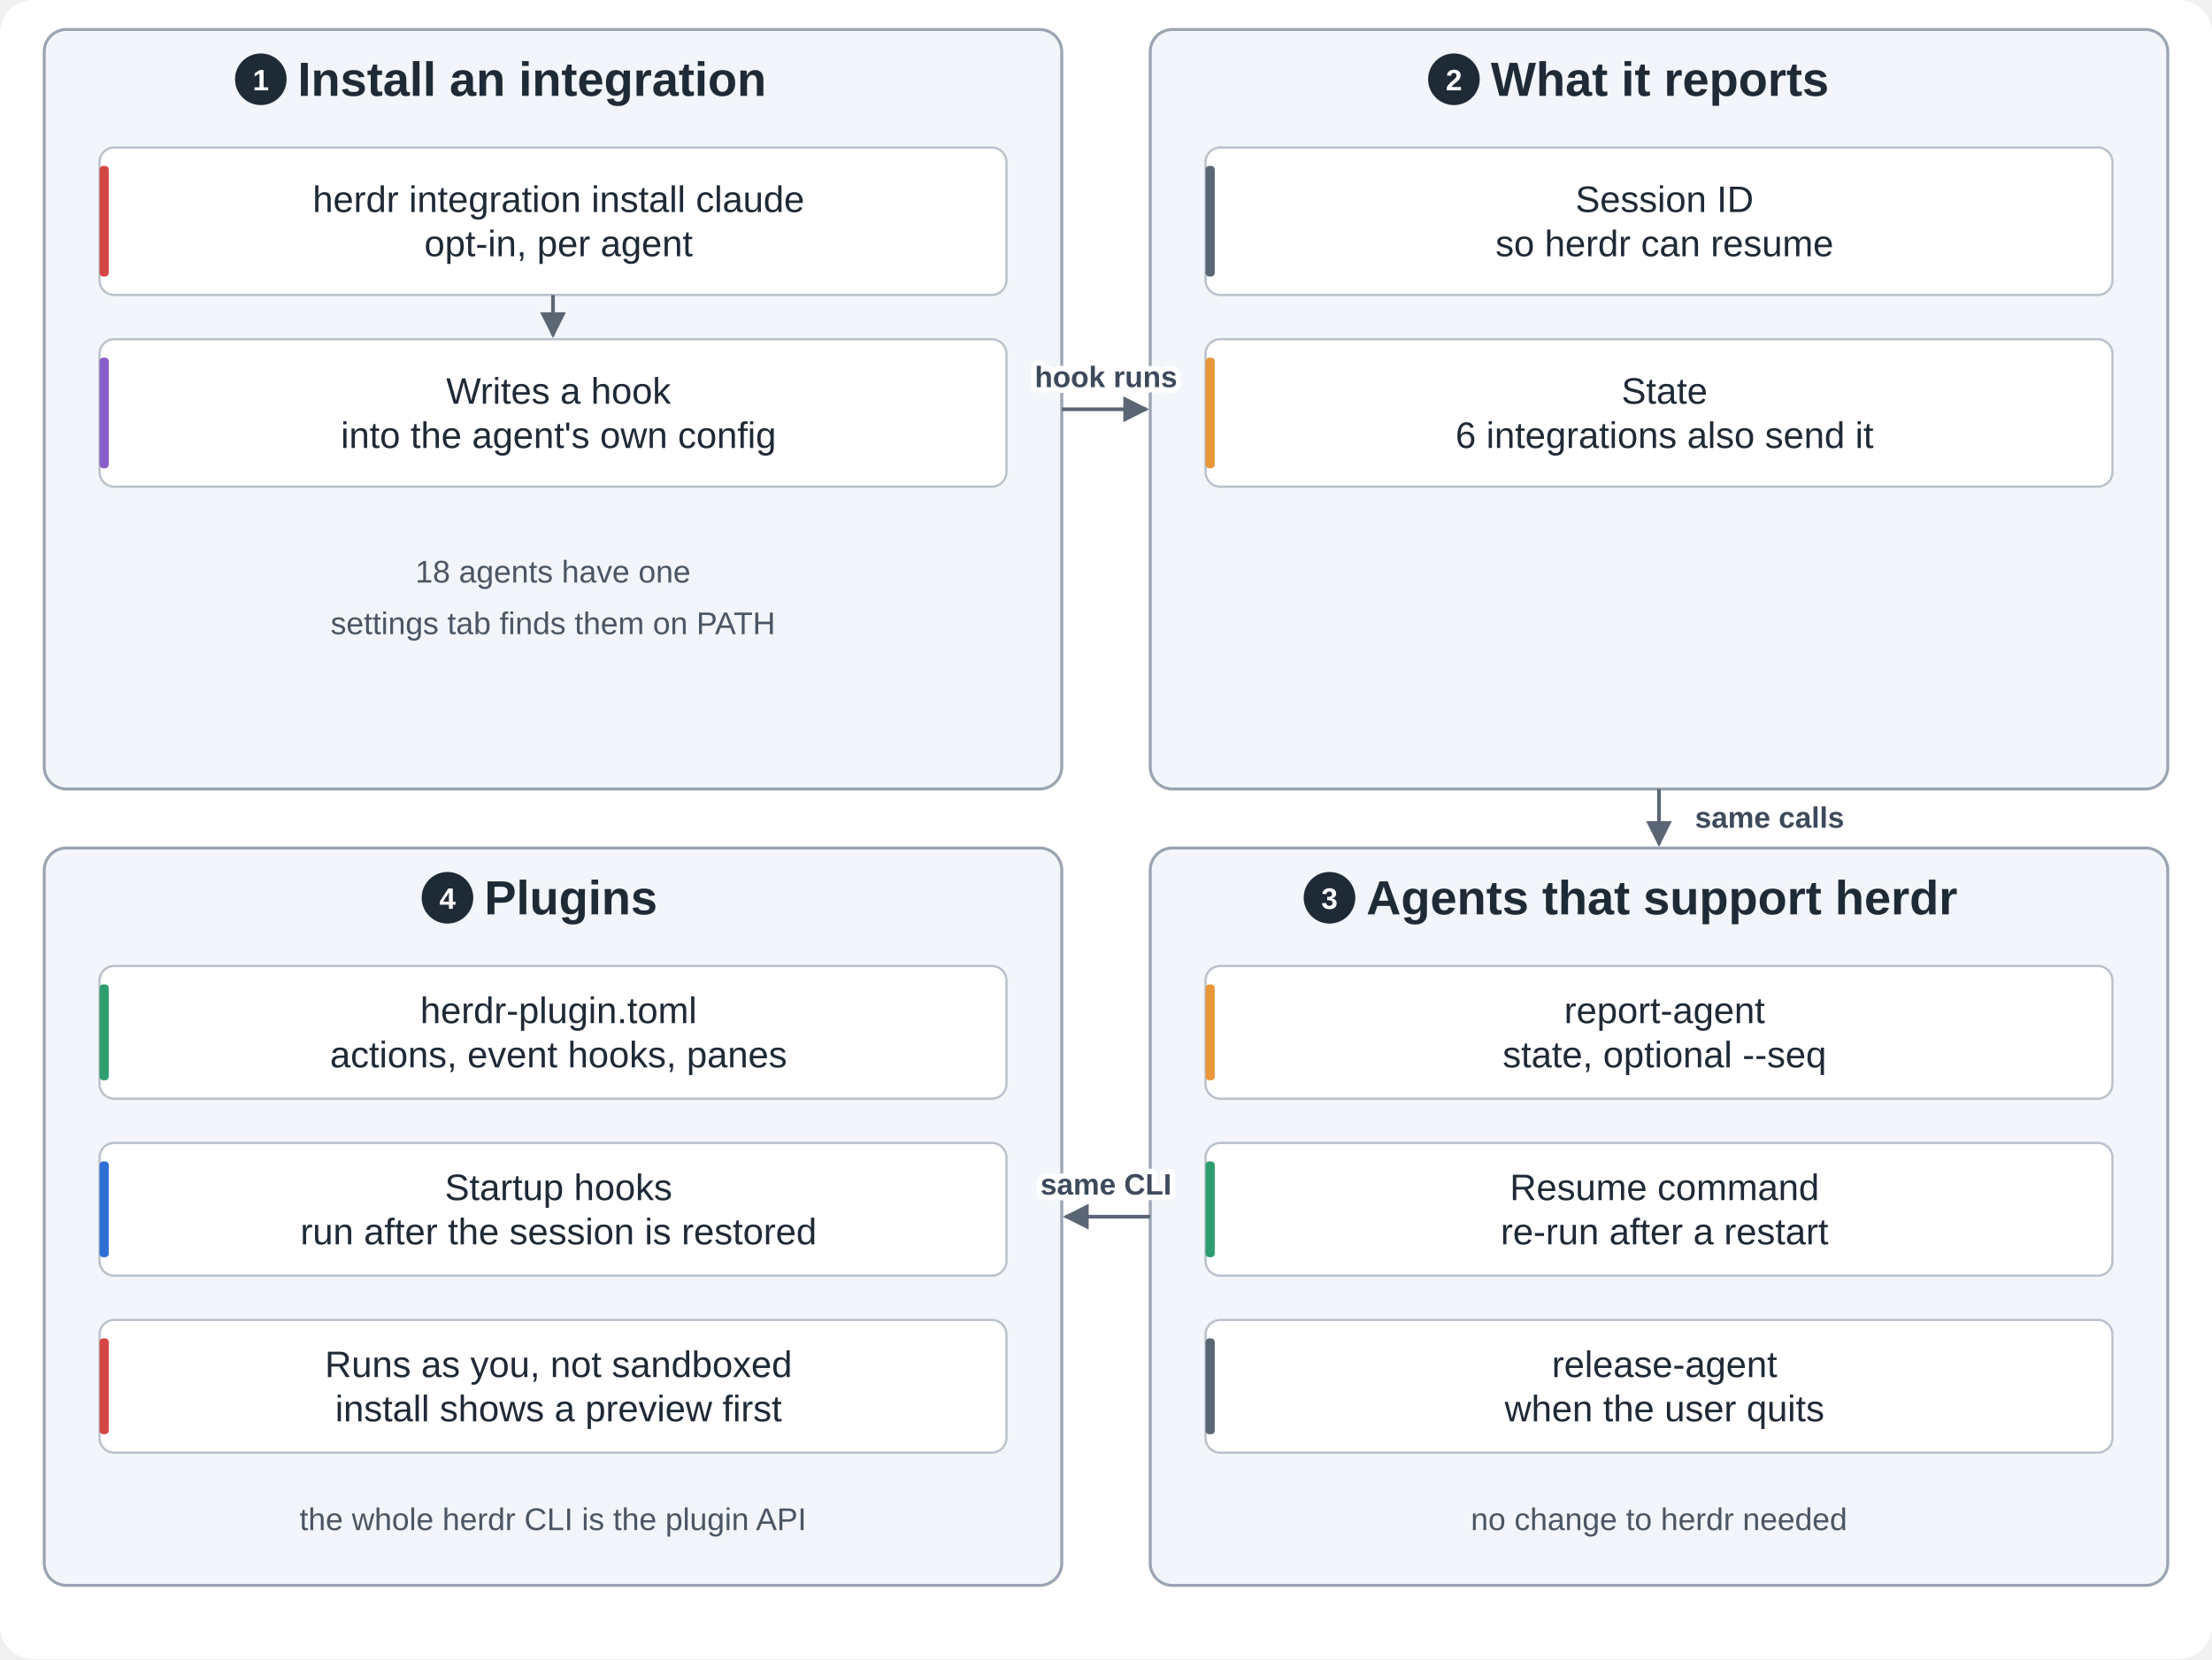
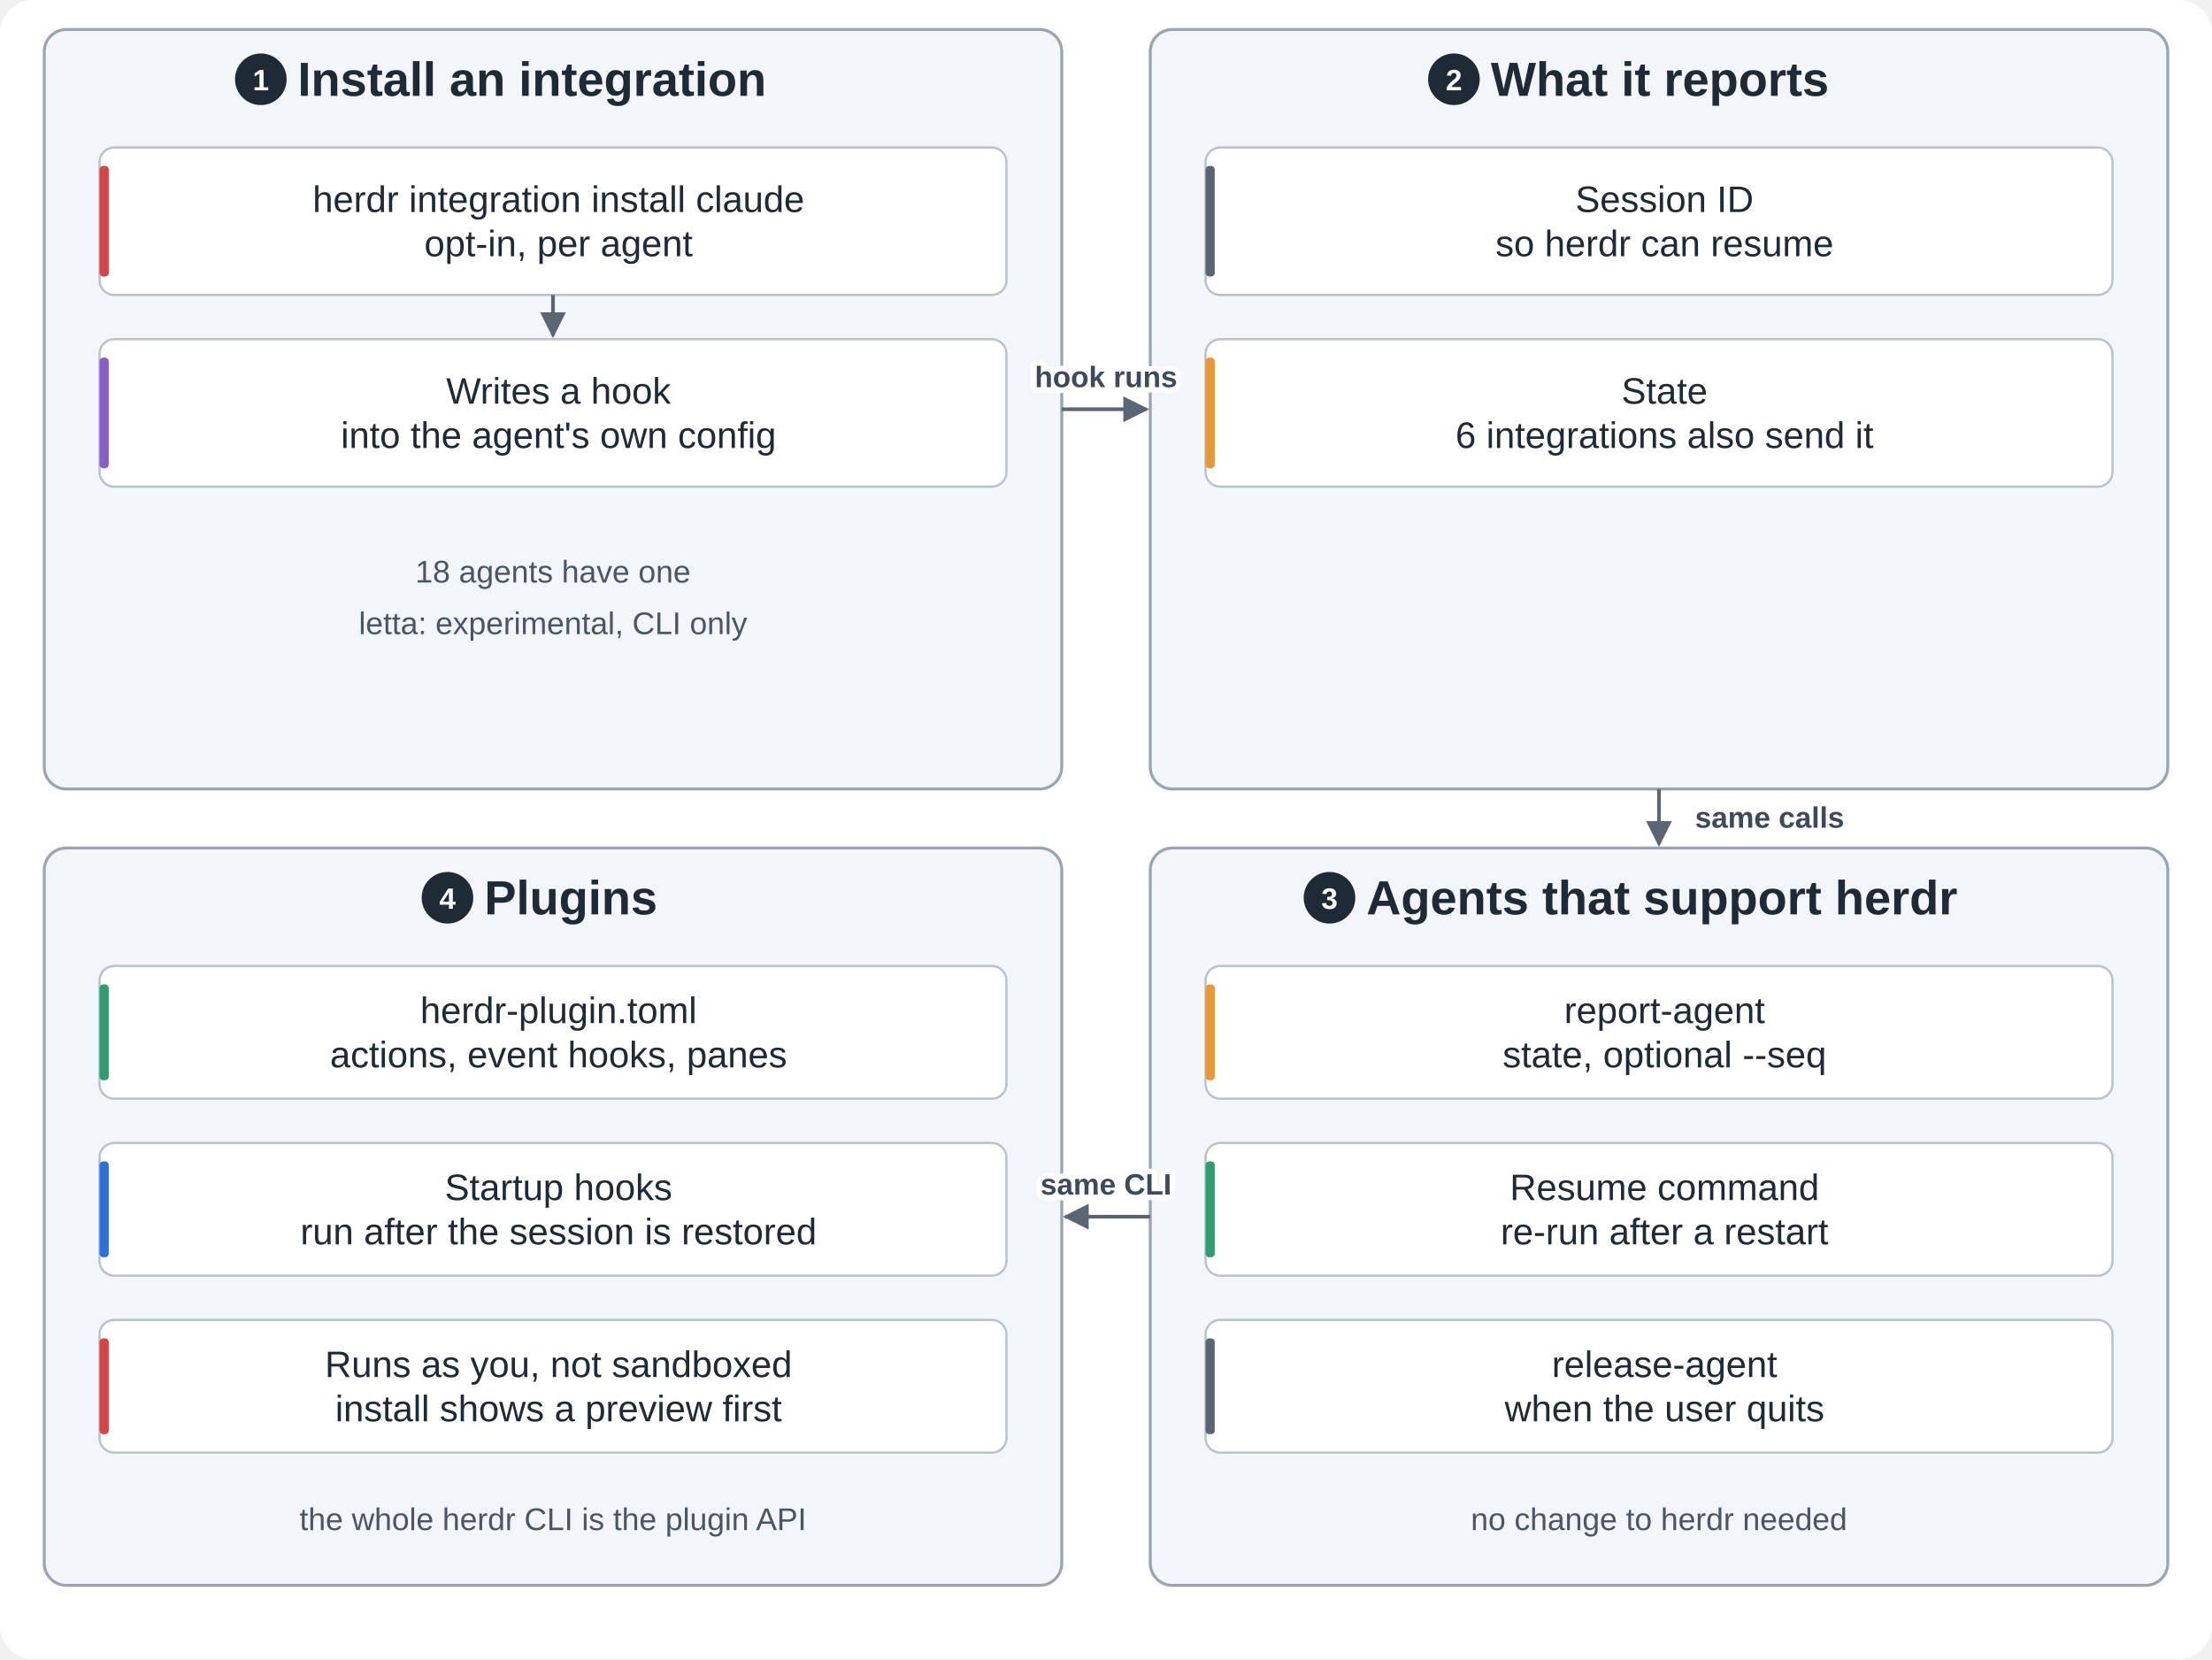
<svg xmlns="http://www.w3.org/2000/svg" viewBox="0 0 1200 900" width="1200" height="900" role="img" aria-labelledby="t d">
  <defs>
    <marker id="arr" viewBox="0 0 10 10" refX="9" refY="5" markerWidth="7" markerHeight="7" orient="auto">
      <path d="M0 0L10 5L0 10z" fill="#5b6675" />
    </marker>
    <marker id="ca" viewBox="0 0 10 10" refX="5" refY="5" markerWidth="6" markerHeight="6" orient="auto">
      <path d="M0 0L10 5L0 10z" fill="#5b6675" />
    </marker>
  </defs>
  <style>
text{font-family:-apple-system,"Helvetica Neue",Arial,"PingFang SC",sans-serif;fill:#1f2a37}
.gt{font-size:26px;font-weight:700}
.st{font-size:20px;font-weight:700}
.ag{font-size:20px}
.q{font-size:18px;fill:#3d4a5c}
.lb{font-size:17px;fill:#4a5565}
.al{font-size:16px;font-weight:600;fill:#3d4a5c;paint-order:stroke;stroke:#ffffff;stroke-width:6px;stroke-linejoin:round}
.grp{fill:#f2f5f9;stroke:#9aa4b2;stroke-width:1.6}
.sub{fill:#e8edf3;stroke:#b8c1cc;stroke-width:1.2}
.agent{fill:#ffffff;stroke:#b8c1cc;stroke-width:1.2}
.human{fill:#d6e6fb;stroke:#9cbbe6;stroke-width:1.2}
.front{fill:#dcf0e0;stroke:#9ccfa8;stroke-width:1.2}
.flow{stroke:#5b6675;stroke-width:2;fill:none;marker-end:url(#arr)}
.back{stroke-dasharray:7 5}
.cyc{stroke:#5b6675;stroke-width:2;fill:none;marker-end:url(#ca)}
.num{fill:#1f2a37}
.numt{font-size:16px;font-weight:700;fill:#ffffff}
</style>
  <rect width="1200" height="900" rx="18" fill="#ffffff" />
  <rect x="24" y="16" width="552" height="412" rx="12" class="grp" />
  <circle cx="141.5" cy="43" r="14" class="num" />
  <text x="141.5" y="49" class="numt" text-anchor="middle">1</text>
  <text x="161.5" y="52" class="gt" text-anchor="start">Install an integration</text>
  <rect x="54" y="80" width="492" height="80" rx="8" class="agent" />
  <rect x="54" y="90" width="5" height="60" rx="2" fill="#d64545" />
  <text x="303.0" y="115.0" class="ag" text-anchor="middle">herdr integration install claude</text>
  <text x="303.0" y="139.0" class="ag" text-anchor="middle">opt-in, per agent</text>
  <rect x="54" y="184" width="492" height="80" rx="8" class="agent" />
  <rect x="54" y="194" width="5" height="60" rx="2" fill="#8a5cc7" />
  <text x="303.0" y="219.0" class="ag" text-anchor="middle">Writes a hook</text>
  <text x="303.0" y="243.0" class="ag" text-anchor="middle">into the agent's own config</text>
  <path d="M300.0 160V182" class="flow" />
  <text x="300.0" y="316" class="lb" text-anchor="middle">18 agents have one</text>
-   <text x="300.0" y="344" class="lb" text-anchor="middle">settings tab finds them on PATH</text>
+   <text x="300.0" y="344" class="lb" text-anchor="middle">letta: experimental, CLI only</text>
  <rect x="624" y="16" width="552" height="412" rx="12" class="grp" />
  <circle cx="788.75" cy="43" r="14" class="num" />
  <text x="788.75" y="49" class="numt" text-anchor="middle">2</text>
  <text x="808.75" y="52" class="gt" text-anchor="start">What it reports</text>
  <rect x="654" y="80" width="492" height="80" rx="8" class="agent" />
  <rect x="654" y="90" width="5" height="60" rx="2" fill="#5b6675" />
  <text x="903.0" y="115.0" class="ag" text-anchor="middle">Session ID</text>
  <text x="903.0" y="139.0" class="ag" text-anchor="middle">so herdr can resume</text>
  <rect x="654" y="184" width="492" height="80" rx="8" class="agent" />
  <rect x="654" y="194" width="5" height="60" rx="2" fill="#e8973a" />
  <text x="903.0" y="219.0" class="ag" text-anchor="middle">State</text>
  <text x="903.0" y="243.0" class="ag" text-anchor="middle">6 integrations also send it</text>
  <rect x="624" y="460" width="552" height="400" rx="12" class="grp" />
  <circle cx="721.25" cy="487" r="14" class="num" />
  <text x="721.25" y="493" class="numt" text-anchor="middle">3</text>
  <text x="741.25" y="496" class="gt" text-anchor="start">Agents that support herdr</text>
  <rect x="654" y="524" width="492" height="72" rx="8" class="agent" />
  <rect x="654" y="534" width="5" height="52" rx="2" fill="#e8973a" />
  <text x="903.0" y="555.0" class="ag" text-anchor="middle">report-agent</text>
  <text x="903.0" y="579.0" class="ag" text-anchor="middle">state, optional --seq</text>
  <rect x="654" y="620" width="492" height="72" rx="8" class="agent" />
  <rect x="654" y="630" width="5" height="52" rx="2" fill="#2f9e6e" />
  <text x="903.0" y="651.0" class="ag" text-anchor="middle">Resume command</text>
  <text x="903.0" y="675.0" class="ag" text-anchor="middle">re-run after a restart</text>
  <rect x="654" y="716" width="492" height="72" rx="8" class="agent" />
  <rect x="654" y="726" width="5" height="52" rx="2" fill="#5b6675" />
  <text x="903.0" y="747.0" class="ag" text-anchor="middle">release-agent</text>
  <text x="903.0" y="771.0" class="ag" text-anchor="middle">when the user quits</text>
  <text x="900.0" y="830" class="lb" text-anchor="middle">no change to herdr needed</text>
  <rect x="24" y="460" width="552" height="400" rx="12" class="grp" />
  <circle cx="242.75" cy="487" r="14" class="num" />
  <text x="242.75" y="493" class="numt" text-anchor="middle">4</text>
  <text x="262.75" y="496" class="gt" text-anchor="start">Plugins</text>
  <rect x="54" y="524" width="492" height="72" rx="8" class="agent" />
  <rect x="54" y="534" width="5" height="52" rx="2" fill="#2f9e6e" />
  <text x="303.0" y="555.0" class="ag" text-anchor="middle">herdr-plugin.toml</text>
  <text x="303.0" y="579.0" class="ag" text-anchor="middle">actions, event hooks, panes</text>
  <rect x="54" y="620" width="492" height="72" rx="8" class="agent" />
  <rect x="54" y="630" width="5" height="52" rx="2" fill="#2f6fd6" />
  <text x="303.0" y="651.0" class="ag" text-anchor="middle">Startup hooks</text>
  <text x="303.0" y="675.0" class="ag" text-anchor="middle">run after the session is restored</text>
  <rect x="54" y="716" width="492" height="72" rx="8" class="agent" />
  <rect x="54" y="726" width="5" height="52" rx="2" fill="#d64545" />
  <text x="303.0" y="747.0" class="ag" text-anchor="middle">Runs as you, not sandboxed</text>
  <text x="303.0" y="771.0" class="ag" text-anchor="middle">install shows a preview first</text>
  <text x="300.0" y="830" class="lb" text-anchor="middle">the whole herdr CLI is the plugin API</text>
  <path d="M576 222H622" class="flow" />
  <text x="600" y="210" class="al" text-anchor="middle">hook runs</text>
  <path d="M900.0 428V458" class="flow" />
  <text x="960.0" y="449" class="al" text-anchor="middle">same calls</text>
  <path d="M624 660H578" class="flow" />
  <text x="600" y="648" class="al" text-anchor="middle">same CLI</text>
</svg>
